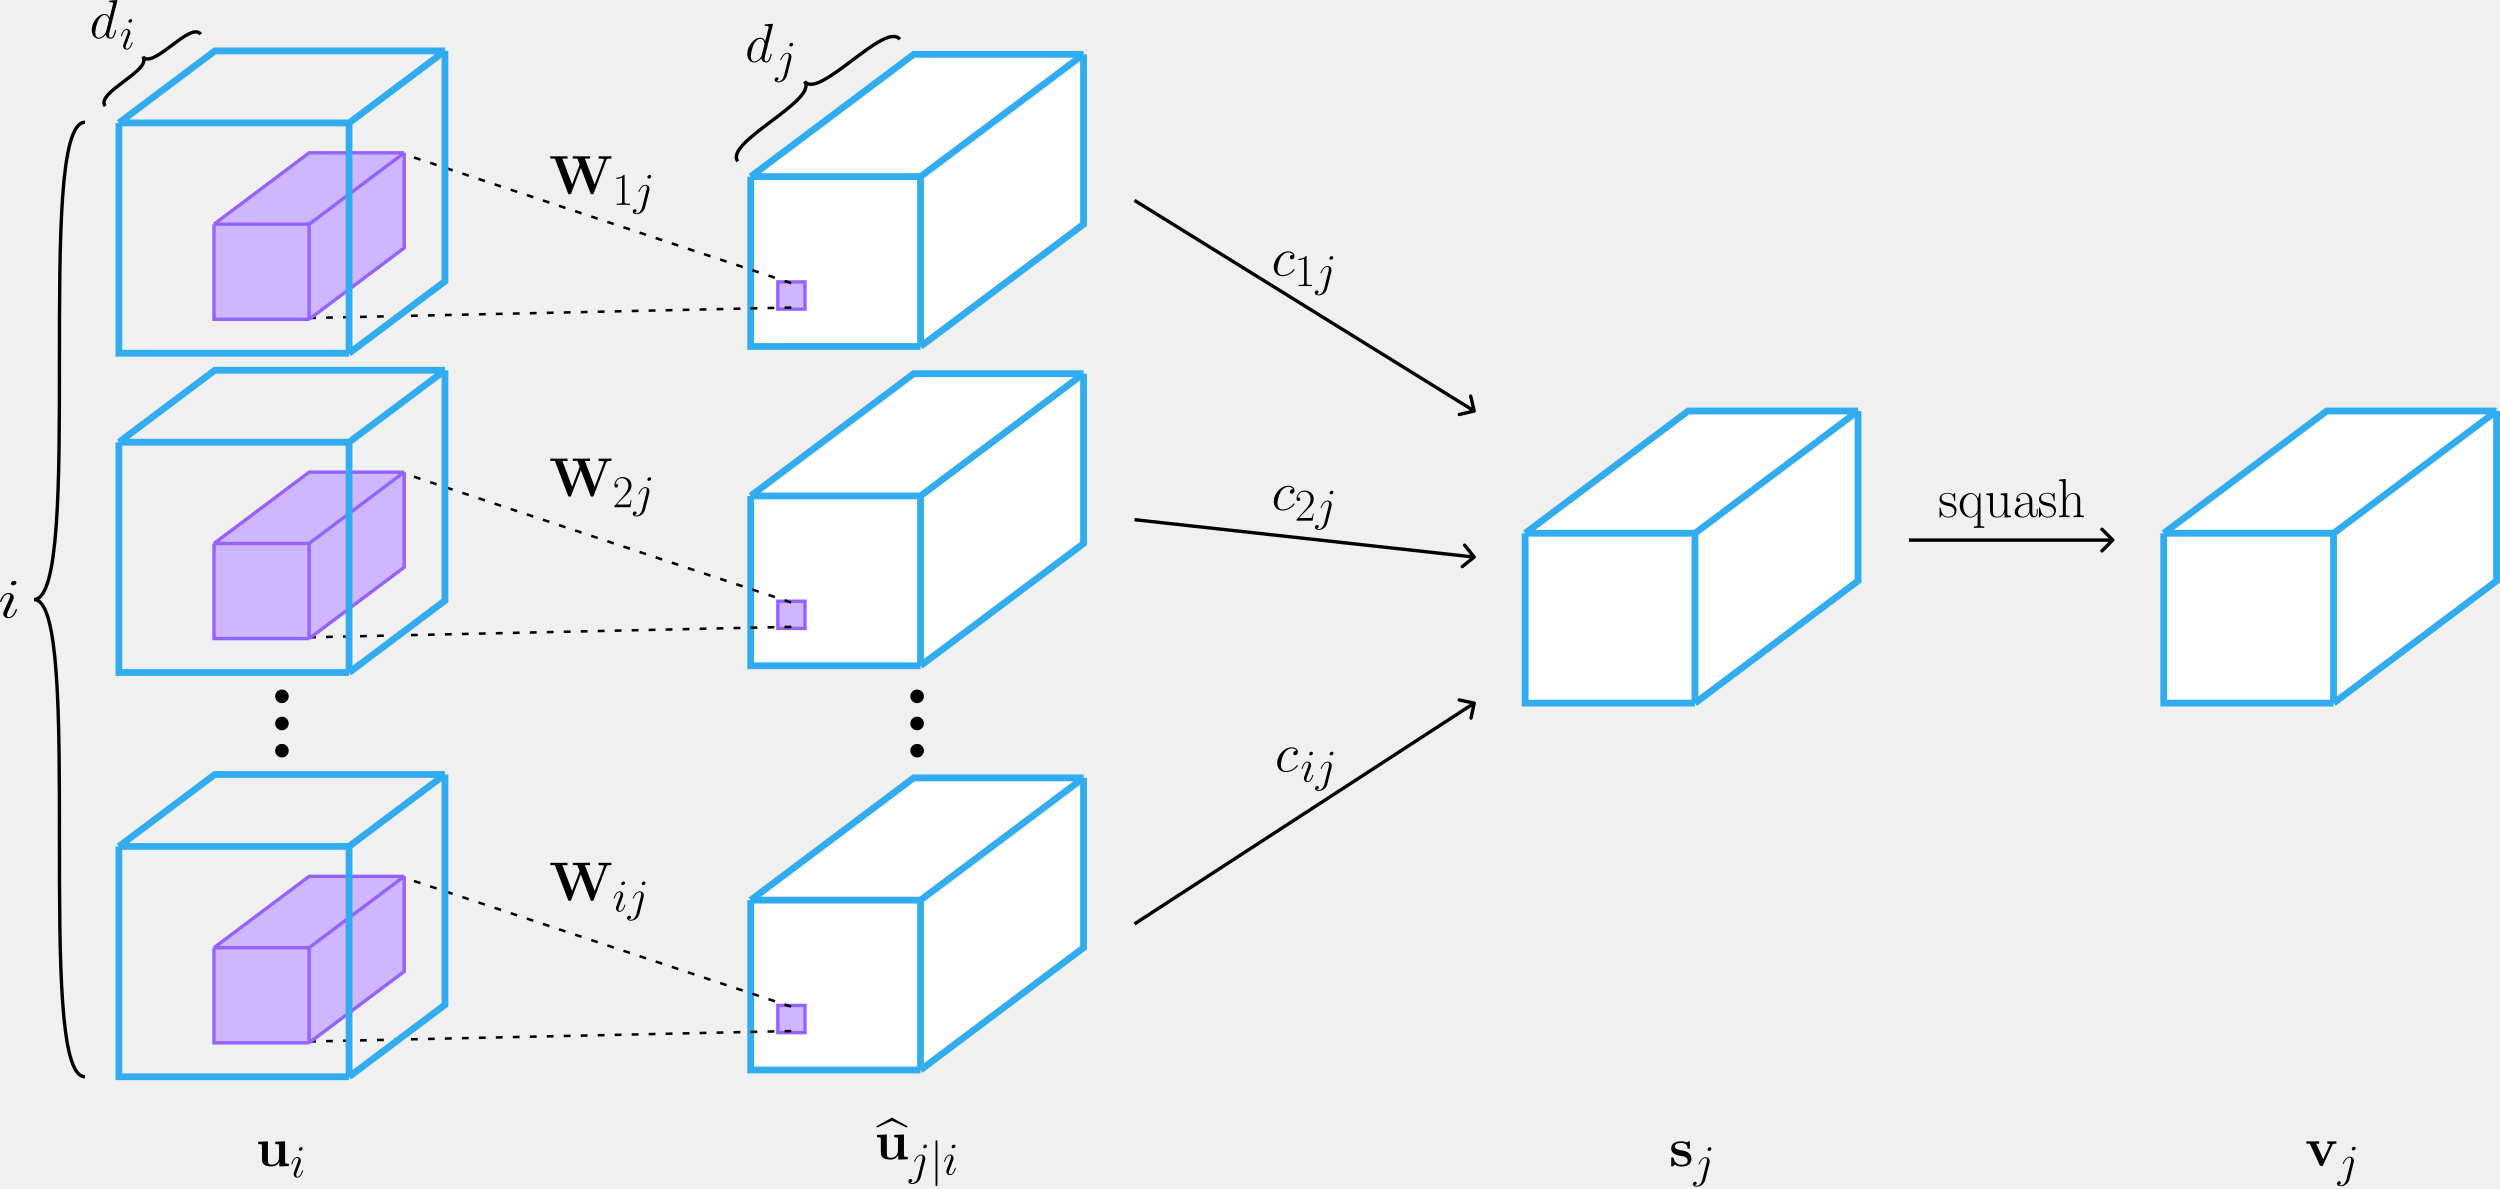
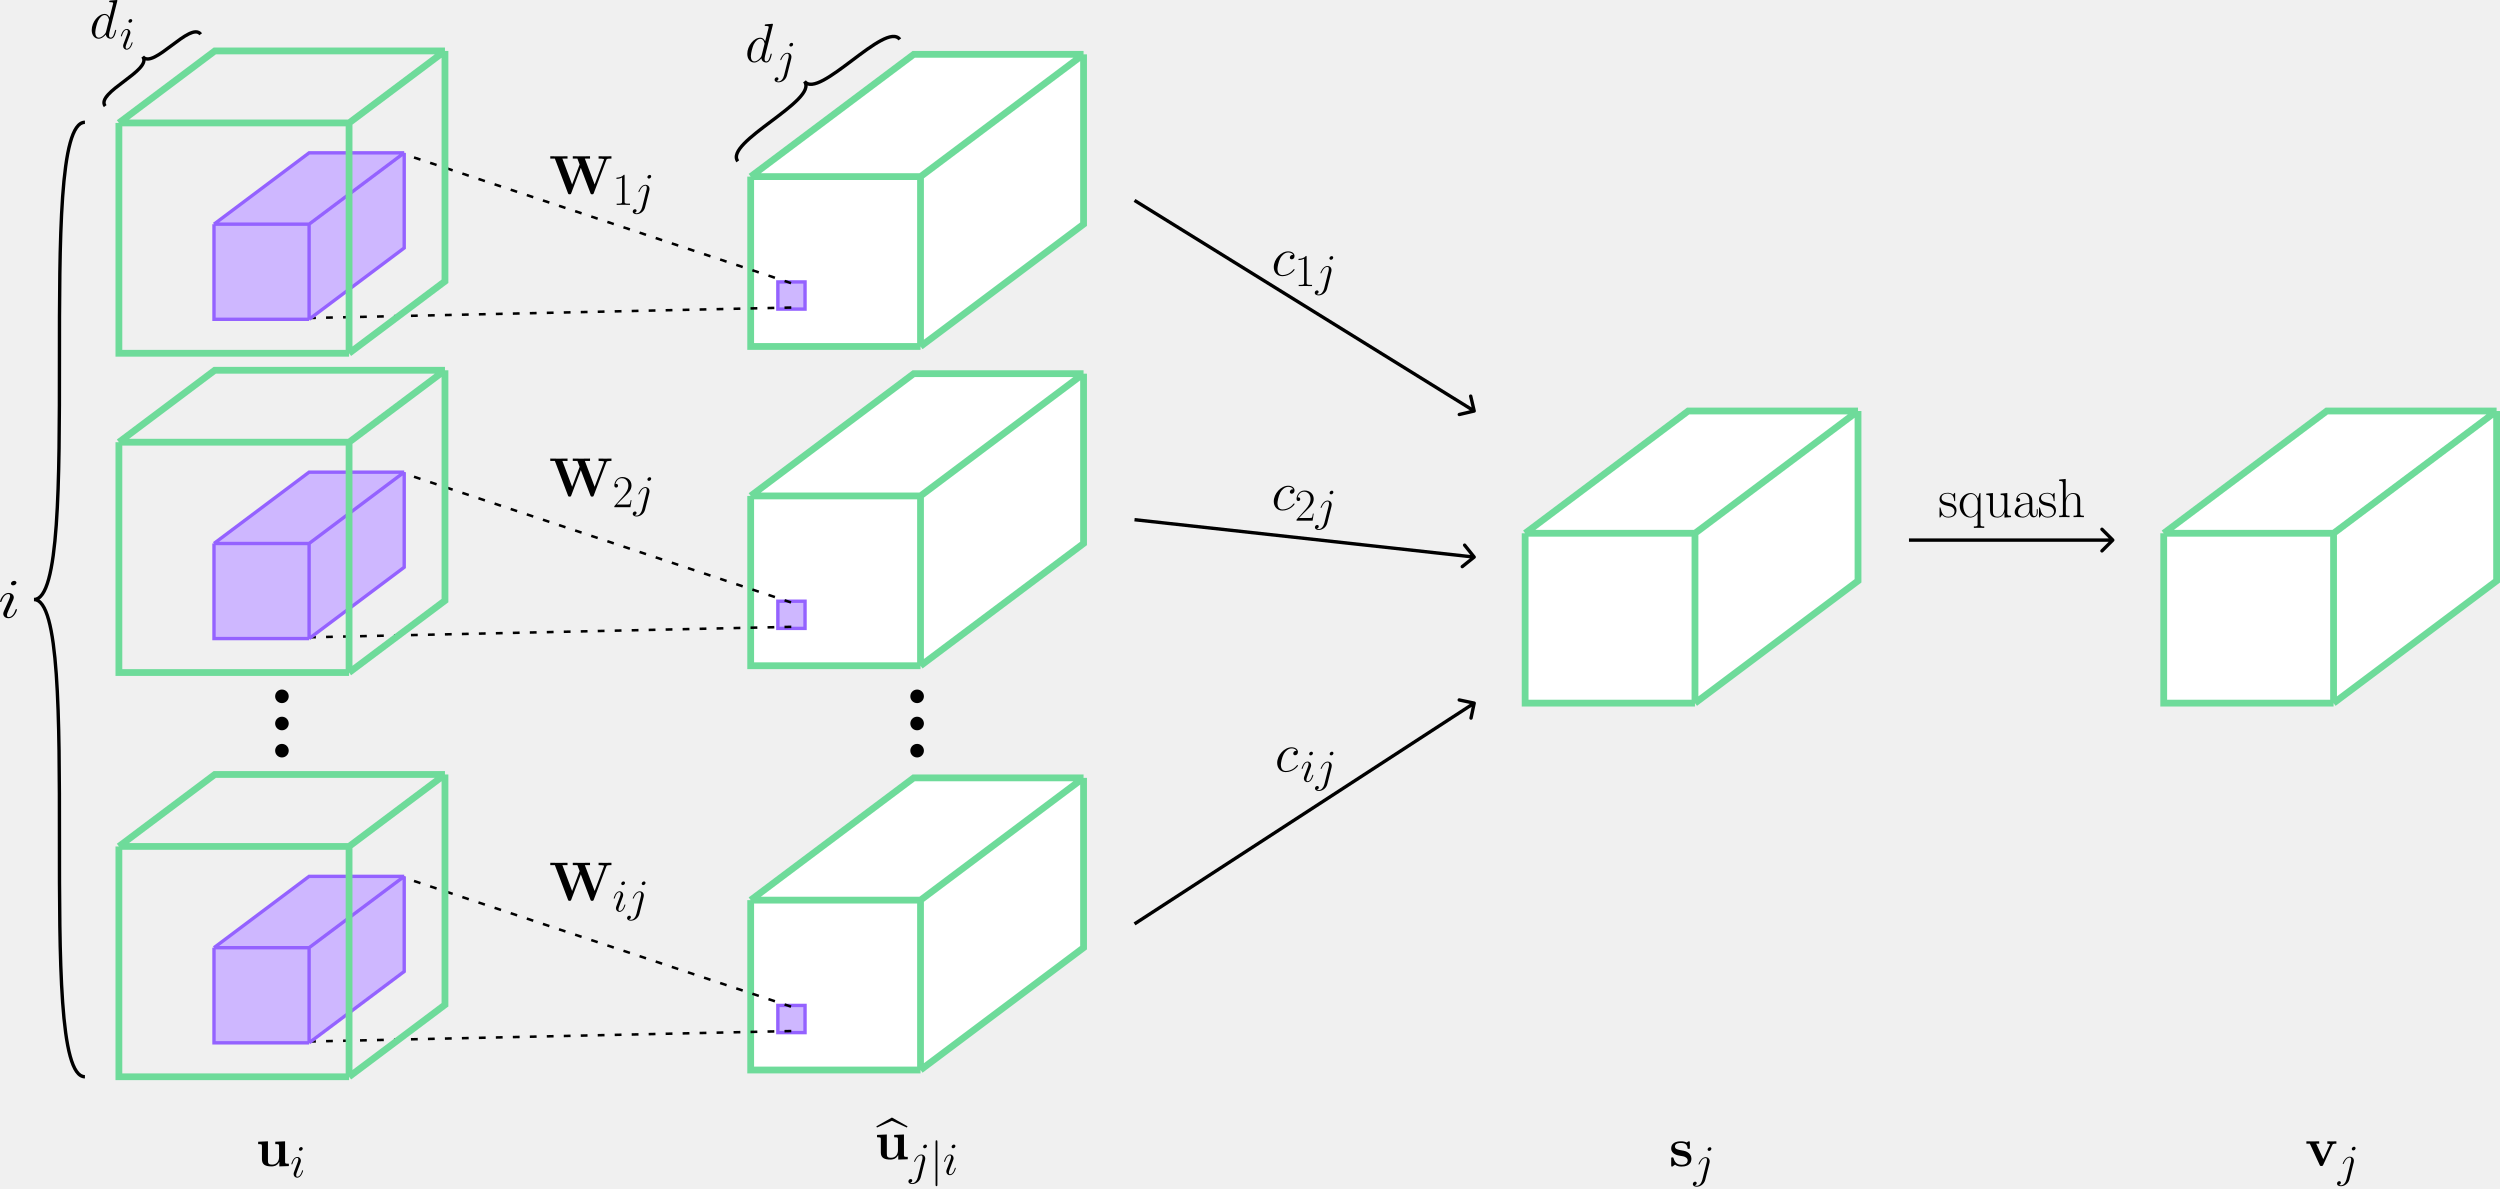
<svg xmlns="http://www.w3.org/2000/svg" width="736" height="350" viewBox="0 0 736 350" fill="none">
  <path d="M25 35.5C23.836 35.5 22.883 36.191 22.114 37.292C21.349 38.389 20.715 39.962 20.182 41.905C19.114 45.796 18.408 51.325 17.939 57.918C17 71.111 17 88.694 17 106.25C17 123.819 17 141.361 16.064 154.511C15.595 161.091 14.895 166.538 13.854 170.331C13.332 172.23 12.735 173.676 12.066 174.636C11.398 175.593 10.711 176 10 176L10 177C11.164 177 12.117 176.309 12.886 175.208C13.651 174.111 14.285 172.538 14.818 170.595C15.886 166.704 16.592 161.175 17.061 154.582C18 141.389 18 123.806 18 106.25C18 88.681 18 71.139 18.936 57.989C19.404 51.409 20.105 45.962 21.146 42.169C21.668 40.27 22.265 38.824 22.934 37.864C23.602 36.907 24.289 36.5 25 36.5V35.5ZM25 316.5C24.289 316.5 23.602 316.093 22.934 315.136C22.265 314.176 21.668 312.73 21.146 310.831C20.105 307.038 19.404 301.591 18.936 295.011C18 281.861 18 264.319 18 246.75C18 229.194 18 211.611 17.061 198.418C16.592 191.825 15.886 186.296 14.818 182.405C14.285 180.462 13.651 178.889 12.886 177.792C12.117 176.69 11.164 176 10 176L10 177C10.711 177 11.398 177.407 12.066 178.364C12.735 179.324 13.332 180.77 13.854 182.669C14.895 186.462 15.595 191.909 16.064 198.489C17 211.639 17 229.181 17 246.75C17 264.306 17 281.889 17.939 295.082C18.408 301.675 19.114 307.204 20.182 311.095C20.715 313.038 21.349 314.611 22.114 315.708C22.883 316.81 23.836 317.5 25 317.5V316.5Z" fill="black" />
  <path d="M5 179.477C5 179.394 4.922 179.328 4.805 179.328C4.629 179.328 4.609 179.378 4.512 179.658C4.004 181.159 3.203 181.67 2.559 181.67C2.324 181.67 2.051 181.621 2.051 181.126C2.051 180.681 2.285 180.186 2.5 179.691L3.867 176.624C3.926 176.492 4.062 176.195 4.062 175.882C4.062 175.189 3.477 174.562 2.52 174.562C0.723 174.562 0 176.954 0 177.085C0 177.151 0.078 177.234 0.215 177.234C0.391 177.234 0.41 177.168 0.488 176.937C0.957 175.552 1.699 174.892 2.461 174.892C2.637 174.892 2.969 174.909 2.969 175.436C2.969 175.865 2.715 176.409 2.559 176.772L1.191 179.84C1.074 180.103 0.957 180.367 0.957 180.664C0.957 181.406 1.562 182 2.5 182C4.297 182 5 179.592 5 179.477ZM4.844 171.544C4.844 171.297 4.609 171 4.18 171C3.73 171 3.223 171.363 3.223 171.792C3.223 172.204 3.633 172.336 3.867 172.336C4.395 172.336 4.844 171.907 4.844 171.544Z" fill="black" />
  <path d="M59.483 9.782C59 9.141 58.34 8.872 57.603 8.882C56.897 8.892 56.128 9.156 55.35 9.539C53.793 10.307 51.994 11.664 50.25 12.976C48.479 14.309 46.764 15.597 45.309 16.314C44.581 16.673 43.971 16.862 43.484 16.868C43.03 16.875 42.687 16.725 42.418 16.368L41.619 16.969C42.101 17.61 42.762 17.879 43.498 17.868C44.204 17.858 44.973 17.595 45.751 17.211C47.309 16.444 49.108 15.087 50.851 13.775C52.622 12.442 54.338 11.153 55.792 10.436C56.52 10.078 57.131 9.889 57.617 9.882C58.072 9.876 58.414 10.025 58.684 10.383L59.483 9.782ZM31.366 30.943C31.097 30.586 31.048 30.215 31.18 29.78C31.321 29.314 31.672 28.78 32.218 28.18C33.309 26.98 35.022 25.689 36.793 24.356C38.537 23.043 40.338 21.69 41.507 20.406C42.091 19.764 42.557 19.098 42.762 18.423C42.976 17.718 42.9 17.009 42.418 16.368L41.619 16.969C41.888 17.327 41.937 17.697 41.805 18.133C41.664 18.598 41.313 19.133 40.767 19.733C39.676 20.932 37.963 22.224 36.192 23.557C34.448 24.869 32.647 26.222 31.478 27.506C30.894 28.148 30.428 28.814 30.223 29.489C30.009 30.195 30.085 30.904 30.567 31.545L31.366 30.943Z" fill="black" />
  <path d="M39.039 12.556C39.039 12.489 38.985 12.435 38.904 12.435C38.782 12.435 38.769 12.475 38.701 12.705C38.35 13.934 37.796 14.353 37.35 14.353C37.188 14.353 36.999 14.313 36.999 13.907C36.999 13.543 37.161 13.137 37.31 12.732L38.255 10.219C38.296 10.111 38.391 9.868 38.391 9.611C38.391 9.043 37.985 8.53 37.323 8.53C36.08 8.53 35.58 10.489 35.58 10.597C35.58 10.651 35.634 10.719 35.729 10.719C35.851 10.719 35.864 10.665 35.918 10.476C36.242 9.341 36.756 8.8 37.283 8.8C37.404 8.8 37.634 8.814 37.634 9.246C37.634 9.597 37.458 10.043 37.35 10.34L36.404 12.853C36.324 13.07 36.242 13.286 36.242 13.529C36.242 14.137 36.661 14.623 37.31 14.623C38.553 14.623 39.039 12.651 39.039 12.556ZM38.931 6.058C38.931 5.855 38.769 5.612 38.472 5.612C38.161 5.612 37.81 5.909 37.81 6.26C37.81 6.598 38.093 6.706 38.255 6.706C38.62 6.706 38.931 6.355 38.931 6.058Z" fill="black" />
  <path d="M34.504 0.405C34.52 0.34 34.553 0.243 34.553 0.162C34.553 9.74355e-09 34.391 0 34.358 0C34.342 0 33.548 0.065 33.467 0.081C33.191 0.097 32.948 0.13 32.657 0.146C32.251 0.178 32.138 0.194 32.138 0.486C32.138 0.648 32.267 0.648 32.494 0.648C33.289 0.648 33.305 0.794 33.305 0.956C33.305 1.053 33.272 1.183 33.256 1.232L32.267 5.17C32.089 4.749 31.652 4.101 30.809 4.101C28.977 4.101 27 6.467 27 8.866C27 10.47 27.94 11.41 29.042 11.41C29.934 11.41 30.695 10.713 31.149 10.178C31.311 11.135 32.073 11.41 32.559 11.41C33.045 11.41 33.434 11.118 33.726 10.535C33.986 9.984 34.212 8.995 34.212 8.93C34.212 8.849 34.148 8.785 34.05 8.785C33.904 8.785 33.888 8.866 33.823 9.109C33.58 10.065 33.272 11.086 32.608 11.086C32.138 11.086 32.105 10.665 32.105 10.341C32.105 10.276 32.105 9.935 32.219 9.482L34.504 0.405ZM31.23 9.319C31.149 9.595 31.149 9.627 30.922 9.935C30.566 10.389 29.853 11.086 29.091 11.086C28.426 11.086 28.053 10.486 28.053 9.53C28.053 8.639 28.556 6.823 28.864 6.143C29.415 5.008 30.177 4.425 30.809 4.425C31.878 4.425 32.089 5.754 32.089 5.883C32.089 5.9 32.041 6.11 32.024 6.143L31.23 9.319Z" fill="black" />
  <path d="M81.041 336.13V336.827C82.046 336.827 82.159 336.827 82.159 337.459V340.635C82.159 341.867 81.43 342.856 80.165 342.856C78.95 342.856 78.885 342.451 78.885 341.559V336L76 336.13V336.827C77.005 336.827 77.118 336.827 77.118 337.459V341.3C77.118 342.921 78.204 343.391 79.939 343.391C80.328 343.391 81.527 343.391 82.224 342.078H82.24V343.391L85.044 343.293V342.597C84.039 342.597 83.926 342.597 83.926 341.964V336L81.041 336.13Z" fill="black" />
  <path d="M89.235 344.636C89.235 344.569 89.181 344.515 89.1 344.515C88.978 344.515 88.965 344.555 88.897 344.785C88.546 346.014 87.992 346.433 87.546 346.433C87.384 346.433 87.195 346.393 87.195 345.987C87.195 345.623 87.357 345.217 87.505 344.812L88.451 342.299C88.492 342.191 88.586 341.948 88.586 341.691C88.586 341.124 88.181 340.61 87.519 340.61C86.276 340.61 85.776 342.569 85.776 342.677C85.776 342.731 85.83 342.799 85.925 342.799C86.046 342.799 86.06 342.745 86.114 342.556C86.438 341.421 86.951 340.88 87.478 340.88C87.6 340.88 87.83 340.894 87.83 341.326C87.83 341.677 87.654 342.123 87.546 342.421L86.6 344.934C86.519 345.15 86.438 345.366 86.438 345.609C86.438 346.217 86.857 346.703 87.505 346.703C88.748 346.703 89.235 344.731 89.235 344.636ZM89.127 338.138C89.127 337.935 88.965 337.692 88.667 337.692C88.357 337.692 88.005 337.989 88.005 338.34C88.005 338.678 88.289 338.786 88.451 338.786C88.816 338.786 89.127 338.435 89.127 338.138Z" fill="black" />
  <circle cx="83" cy="205" r="2" fill="black" />
  <circle cx="83" cy="213" r="2" fill="black" />
  <circle cx="83" cy="221" r="2" fill="black" />
  <path d="M265.307 11.292C264.647 10.416 263.685 10.14 262.615 10.25C261.569 10.358 260.372 10.833 259.104 11.509C256.563 12.865 253.547 15.137 250.577 17.372C247.585 19.624 244.639 21.84 242.182 23.151C240.95 23.808 239.89 24.21 239.039 24.298C238.214 24.383 237.641 24.171 237.248 23.649L236.449 24.251C237.109 25.127 238.071 25.403 239.142 25.293C240.187 25.185 241.385 24.71 242.652 24.033C245.193 22.678 248.209 20.406 251.179 18.171C254.171 15.919 257.118 13.703 259.575 12.392C260.806 11.735 261.866 11.332 262.717 11.245C263.542 11.16 264.115 11.371 264.508 11.894L265.307 11.292ZM217.609 47.192C217.216 46.67 217.171 46.061 217.481 45.292C217.801 44.498 218.481 43.591 219.453 42.589C221.393 40.591 224.337 38.373 227.33 36.121C230.3 33.886 233.317 31.616 235.323 29.55C236.324 28.519 237.112 27.5 237.505 26.525C237.907 25.526 237.908 24.525 237.248 23.649L236.449 24.251C236.842 24.773 236.887 25.381 236.577 26.151C236.258 26.944 235.577 27.852 234.605 28.853C232.666 30.851 229.721 33.069 226.729 35.322C223.759 37.557 220.741 39.826 218.735 41.893C217.735 42.924 216.946 43.943 216.554 44.918C216.151 45.916 216.151 46.917 216.81 47.793L217.609 47.192Z" fill="black" />
  <path d="M232.944 17.205C232.998 16.989 232.998 16.8 232.998 16.746C232.998 15.962 232.417 15.53 231.809 15.53C230.445 15.53 229.715 17.503 229.715 17.597C229.715 17.665 229.769 17.719 229.85 17.719C229.958 17.719 229.972 17.665 230.04 17.53C230.58 16.219 231.256 15.8 231.769 15.8C232.053 15.8 232.201 15.949 232.201 16.422C232.201 16.746 232.161 16.881 232.107 17.124L230.823 22.218C230.566 23.218 229.931 23.974 229.188 23.974C229.134 23.974 228.851 23.974 228.594 23.839C228.918 23.772 229.175 23.515 229.175 23.191C229.175 22.974 229.013 22.758 228.715 22.758C228.364 22.758 228.04 23.055 228.04 23.461C228.04 24.015 228.634 24.244 229.188 24.244C230.121 24.244 231.35 23.555 231.688 22.204L232.944 17.205ZM233.498 13.057C233.498 12.72 233.215 12.612 233.052 12.612C232.688 12.612 232.377 12.963 232.377 13.26C232.377 13.463 232.539 13.706 232.836 13.706C233.147 13.706 233.498 13.409 233.498 13.057Z" fill="black" />
  <path d="M227.504 7.405C227.52 7.34 227.553 7.243 227.553 7.162C227.553 7 227.391 7 227.358 7C227.342 7 226.548 7.065 226.467 7.081C226.191 7.097 225.948 7.13 225.656 7.146C225.251 7.178 225.138 7.194 225.138 7.486C225.138 7.648 225.268 7.648 225.494 7.648C226.289 7.648 226.305 7.794 226.305 7.956C226.305 8.053 226.272 8.183 226.256 8.232L225.268 12.17C225.089 11.749 224.652 11.101 223.809 11.101C221.977 11.101 220 13.467 220 15.866C220 17.47 220.94 18.41 222.042 18.41C222.934 18.41 223.695 17.713 224.149 17.178C224.311 18.135 225.073 18.41 225.559 18.41C226.045 18.41 226.434 18.119 226.726 17.535C226.986 16.984 227.212 15.995 227.212 15.93C227.212 15.849 227.148 15.785 227.05 15.785C226.905 15.785 226.888 15.866 226.823 16.109C226.58 17.065 226.272 18.086 225.608 18.086C225.138 18.086 225.105 17.665 225.105 17.34C225.105 17.276 225.105 16.935 225.219 16.482L227.504 7.405ZM224.23 16.319C224.149 16.595 224.149 16.627 223.922 16.935C223.566 17.389 222.853 18.086 222.091 18.086C221.426 18.086 221.054 17.486 221.054 16.53C221.054 15.639 221.556 13.823 221.864 13.143C222.415 12.008 223.177 11.425 223.809 11.425C224.879 11.425 225.089 12.754 225.089 12.883C225.089 12.9 225.041 13.11 225.024 13.143L224.23 16.319Z" fill="black" />
  <path d="M178.51 255.08C178.623 254.79 178.655 254.693 180.01 254.693V254C179.203 254.032 179.171 254.032 178.252 254.032C177.784 254.032 176.608 254.032 176.221 254V254.693C176.414 254.693 177.833 254.693 177.833 254.919C177.833 254.935 177.833 254.967 177.768 255.112L175.06 262.303L172.174 254.693H173.705V254C173.189 254.032 171.69 254.032 171.077 254.032C170.577 254.032 169.014 254.032 168.627 254V254.693H169.981L170.642 256.435L168.433 262.303L165.563 254.693H167.079V254C166.611 254.032 165.031 254.032 164.451 254.032C163.935 254.032 162.403 254.032 162 254V254.693H163.354L167.192 264.819C167.288 265.093 167.337 265.206 167.691 265.206C168.046 265.206 168.095 265.093 168.191 264.835L170.997 257.402L173.818 264.835C173.915 265.093 173.963 265.206 174.318 265.206C174.624 265.206 174.705 265.141 174.818 264.835L178.51 255.08Z" fill="black" />
  <path d="M184.115 266.396C184.115 266.329 184.061 266.275 183.98 266.275C183.859 266.275 183.846 266.316 183.779 266.544C183.429 267.767 182.878 268.184 182.434 268.184C182.273 268.184 182.085 268.143 182.085 267.74C182.085 267.377 182.246 266.974 182.394 266.571L183.335 264.071C183.375 263.964 183.469 263.722 183.469 263.466C183.469 262.902 183.066 262.391 182.408 262.391C181.171 262.391 180.674 264.34 180.674 264.447C180.674 264.501 180.728 264.568 180.822 264.568C180.943 264.568 180.956 264.515 181.01 264.326C181.332 263.197 181.843 262.66 182.367 262.66C182.488 262.66 182.717 262.673 182.717 263.103C182.717 263.453 182.542 263.896 182.434 264.192L181.494 266.692C181.413 266.907 181.332 267.122 181.332 267.364C181.332 267.969 181.749 268.453 182.394 268.453C183.631 268.453 184.115 266.49 184.115 266.396ZM184.007 259.932C184.007 259.73 183.846 259.488 183.55 259.488C183.241 259.488 182.891 259.784 182.891 260.133C182.891 260.469 183.174 260.577 183.335 260.577C183.698 260.577 184.007 260.227 184.007 259.932Z" fill="black" />
  <path d="M189.488 264.058C189.541 263.843 189.541 263.654 189.541 263.601C189.541 262.821 188.963 262.391 188.359 262.391C187.001 262.391 186.275 264.353 186.275 264.447C186.275 264.515 186.329 264.568 186.41 264.568C186.517 264.568 186.531 264.515 186.598 264.38C187.136 263.077 187.808 262.66 188.318 262.66C188.601 262.66 188.748 262.808 188.748 263.278C188.748 263.601 188.708 263.735 188.654 263.977L187.378 269.044C187.122 270.039 186.49 270.791 185.751 270.791C185.698 270.791 185.415 270.791 185.16 270.657C185.482 270.59 185.738 270.334 185.738 270.012C185.738 269.797 185.577 269.582 185.281 269.582C184.931 269.582 184.609 269.877 184.609 270.28C184.609 270.832 185.2 271.06 185.751 271.06C186.679 271.06 187.902 270.375 188.238 269.031L189.488 264.058ZM190.039 259.932C190.039 259.595 189.756 259.488 189.595 259.488C189.232 259.488 188.923 259.837 188.923 260.133C188.923 260.335 189.084 260.577 189.38 260.577C189.689 260.577 190.039 260.281 190.039 259.932Z" fill="black" />
  <path d="M178.51 136.08C178.623 135.79 178.655 135.693 180.01 135.693V135C179.203 135.032 179.171 135.032 178.252 135.032C177.784 135.032 176.608 135.032 176.221 135V135.693C176.414 135.693 177.833 135.693 177.833 135.919C177.833 135.935 177.833 135.967 177.768 136.112L175.06 143.303L172.174 135.693H173.705V135C173.189 135.032 171.69 135.032 171.077 135.032C170.577 135.032 169.014 135.032 168.627 135V135.693H169.981L170.642 137.435L168.433 143.303L165.563 135.693H167.079V135C166.611 135.032 165.031 135.032 164.451 135.032C163.935 135.032 162.403 135.032 162 135V135.693H163.354L167.192 145.819C167.288 146.093 167.337 146.206 167.691 146.206C168.046 146.206 168.095 146.093 168.191 145.835L170.997 138.402L173.818 145.835C173.915 146.093 173.963 146.206 174.318 146.206C174.624 146.206 174.705 146.141 174.818 145.835L178.51 136.08Z" fill="black" />
  <path d="M185.915 147.235H185.674C185.539 148.189 185.432 148.351 185.378 148.431C185.311 148.539 184.343 148.539 184.155 148.539H181.574C182.058 148.015 182.999 147.06 184.141 145.958C184.961 145.179 185.915 144.265 185.915 142.934C185.915 141.348 184.652 140.434 183.241 140.434C181.762 140.434 180.862 141.738 180.862 142.948C180.862 143.472 181.252 143.539 181.413 143.539C181.547 143.539 181.951 143.458 181.951 142.988C181.951 142.571 181.601 142.45 181.413 142.45C181.332 142.45 181.252 142.464 181.198 142.491C181.453 141.348 182.233 140.784 183.053 140.784C184.222 140.784 184.988 141.711 184.988 142.934C184.988 144.103 184.303 145.111 183.537 145.985L180.862 149.009V149.318H185.593L185.915 147.235Z" fill="black" />
  <path d="M191.156 145.058C191.21 144.843 191.21 144.654 191.21 144.601C191.21 143.821 190.632 143.391 190.027 143.391C188.669 143.391 187.944 145.353 187.944 145.447C187.944 145.515 187.997 145.568 188.078 145.568C188.186 145.568 188.199 145.515 188.266 145.38C188.804 144.077 189.476 143.66 189.987 143.66C190.269 143.66 190.417 143.808 190.417 144.278C190.417 144.601 190.376 144.735 190.323 144.977L189.046 150.044C188.79 151.039 188.159 151.791 187.42 151.791C187.366 151.791 187.084 151.791 186.828 151.657C187.151 151.59 187.406 151.334 187.406 151.012C187.406 150.797 187.245 150.582 186.949 150.582C186.6 150.582 186.277 150.877 186.277 151.28C186.277 151.832 186.868 152.06 187.42 152.06C188.347 152.06 189.57 151.375 189.906 150.031L191.156 145.058ZM191.707 140.931C191.707 140.595 191.425 140.488 191.263 140.488C190.901 140.488 190.591 140.837 190.591 141.133C190.591 141.335 190.753 141.577 191.048 141.577C191.358 141.577 191.707 141.281 191.707 140.931Z" fill="black" />
  <path d="M178.51 47.08C178.623 46.79 178.655 46.693 180.01 46.693V46C179.203 46.032 179.171 46.032 178.252 46.032C177.784 46.032 176.608 46.032 176.221 46V46.693C176.414 46.693 177.833 46.693 177.833 46.919C177.833 46.935 177.833 46.967 177.768 47.112L175.06 54.303L172.174 46.693H173.705V46C173.189 46.032 171.69 46.032 171.077 46.032C170.577 46.032 169.014 46.032 168.627 46V46.693H169.981L170.642 48.435L168.433 54.303L165.563 46.693H167.079V46C166.611 46.032 165.031 46.032 164.451 46.032C163.935 46.032 162.403 46.032 162 46V46.693H163.354L167.192 56.819C167.288 57.093 167.337 57.206 167.691 57.206C168.046 57.206 168.095 57.093 168.191 56.835L170.997 49.402L173.818 56.835C173.915 57.093 173.963 57.206 174.318 57.206C174.624 57.206 174.705 57.141 174.818 56.835L178.51 47.08Z" fill="black" />
  <path d="M183.886 51.73C183.886 51.448 183.873 51.434 183.684 51.434C183.16 52.066 182.367 52.267 181.615 52.294C181.574 52.294 181.507 52.294 181.494 52.321C181.48 52.348 181.48 52.375 181.48 52.657C181.897 52.657 182.596 52.577 183.133 52.254V59.337C183.133 59.807 183.106 59.969 181.951 59.969H181.547V60.318C182.193 60.305 182.865 60.291 183.51 60.291C184.155 60.291 184.827 60.305 185.472 60.318V59.969H185.069C183.913 59.969 183.886 59.821 183.886 59.337V51.73Z" fill="black" />
  <path d="M191.156 56.058C191.21 55.843 191.21 55.654 191.21 55.601C191.21 54.821 190.632 54.391 190.027 54.391C188.669 54.391 187.944 56.353 187.944 56.447C187.944 56.515 187.997 56.568 188.078 56.568C188.186 56.568 188.199 56.515 188.266 56.38C188.804 55.077 189.476 54.66 189.987 54.66C190.269 54.66 190.417 54.808 190.417 55.278C190.417 55.601 190.376 55.735 190.323 55.977L189.046 61.044C188.79 62.038 188.159 62.791 187.42 62.791C187.366 62.791 187.084 62.791 186.828 62.657C187.151 62.59 187.406 62.334 187.406 62.012C187.406 61.797 187.245 61.582 186.949 61.582C186.6 61.582 186.277 61.877 186.277 62.281C186.277 62.831 186.868 63.06 187.42 63.06C188.347 63.06 189.57 62.374 189.906 61.031L191.156 56.058ZM191.707 51.931C191.707 51.596 191.425 51.488 191.263 51.488C190.901 51.488 190.591 51.837 190.591 52.133C190.591 52.335 190.753 52.577 191.048 52.577C191.358 52.577 191.707 52.281 191.707 51.931Z" fill="black" />
  <path d="M262.571 329.956L266.979 331.95L267.174 331.593L262.587 329L258 331.593L258.178 331.95L262.571 329.956Z" fill="black" />
  <path d="M263.24 334.12V334.817C264.244 334.817 264.358 334.817 264.358 335.449V338.626C264.358 339.857 263.629 340.846 262.364 340.846C261.149 340.846 261.084 340.441 261.084 339.549V333.99L258.199 334.12V334.817C259.204 334.817 259.317 334.817 259.317 335.449V339.29C259.317 340.911 260.403 341.381 262.138 341.381C262.526 341.381 263.726 341.381 264.423 340.068H264.439V341.381L267.243 341.284V340.587C266.238 340.587 266.125 340.587 266.125 339.955V333.99L263.24 334.12Z" fill="black" />
  <path d="M272.339 341.551C272.393 341.335 272.393 341.146 272.393 341.092C272.393 340.308 271.812 339.876 271.204 339.876C269.84 339.876 269.11 341.848 269.11 341.943C269.11 342.011 269.164 342.065 269.245 342.065C269.353 342.065 269.367 342.011 269.434 341.875C269.975 340.565 270.65 340.146 271.164 340.146C271.447 340.146 271.596 340.295 271.596 340.768C271.596 341.092 271.555 341.227 271.501 341.47L270.218 346.564C269.961 347.563 269.326 348.32 268.583 348.32C268.529 348.32 268.245 348.32 267.989 348.185C268.313 348.117 268.57 347.861 268.57 347.536C268.57 347.32 268.407 347.104 268.11 347.104C267.759 347.104 267.435 347.401 267.435 347.807C267.435 348.361 268.029 348.59 268.583 348.59C269.515 348.59 270.745 347.901 271.083 346.55L272.339 341.551ZM272.893 337.403C272.893 337.066 272.609 336.958 272.447 336.958C272.082 336.958 271.772 337.309 271.772 337.606C271.772 337.809 271.934 338.052 272.231 338.052C272.542 338.052 272.893 337.755 272.893 337.403Z" fill="black" />
  <path d="M275.971 336.187C275.971 335.944 275.971 335.701 275.701 335.701C275.431 335.701 275.431 335.944 275.431 336.187V348.725C275.431 348.969 275.431 349.212 275.701 349.212C275.971 349.212 275.971 348.969 275.971 348.725V336.187Z" fill="black" />
  <path d="M281.386 343.902C281.386 343.835 281.331 343.78 281.25 343.78C281.129 343.78 281.115 343.821 281.048 344.051C280.696 345.28 280.143 345.699 279.697 345.699C279.535 345.699 279.345 345.658 279.345 345.253C279.345 344.888 279.508 344.483 279.656 344.078L280.602 341.565C280.642 341.457 280.737 341.213 280.737 340.957C280.737 340.389 280.332 339.876 279.67 339.876C278.427 339.876 277.927 341.835 277.927 341.943C277.927 341.997 277.981 342.065 278.075 342.065C278.197 342.065 278.21 342.011 278.265 341.821C278.589 340.686 279.102 340.146 279.629 340.146C279.751 340.146 279.98 340.16 279.98 340.592C279.98 340.943 279.805 341.389 279.697 341.686L278.751 344.199C278.67 344.415 278.589 344.632 278.589 344.875C278.589 345.483 279.008 345.969 279.656 345.969C280.899 345.969 281.386 343.997 281.386 343.902ZM281.277 337.403C281.277 337.201 281.115 336.958 280.818 336.958C280.507 336.958 280.156 337.255 280.156 337.606C280.156 337.944 280.44 338.052 280.602 338.052C280.967 338.052 281.277 337.701 281.277 337.403Z" fill="black" />
  <circle cx="270" cy="205" r="2" fill="black" />
  <circle cx="270" cy="213" r="2" fill="black" />
  <circle cx="270" cy="221" r="2" fill="black" />
  <path d="M271 102H221V52L269 16H319V66L271 102Z" fill="white" />
-   <path d="M221 52H271M221 52V102H271M221 52L269 16H319M271 52V102M271 52L319 16M271 102L319 66V16" stroke="#32ACF1" stroke-width="2" />
+   <path d="M221 52H271M221 52V102H271M221 52L269 16H319M271 52V102M271 52L319 16M271 102L319 66V16" stroke="#6EDB9A" stroke-width="2" />
  <path d="M271 196H221V146L269 110H319V160L271 196Z" fill="white" />
-   <path d="M221 146H271M221 146V196H271M221 146L269 110H319M271 146V196M271 146L319 110M271 196L319 160V110" stroke="#32ACF1" stroke-width="2" />
+   <path d="M221 146H271M221 146V196H271M221 146L269 110H319M271 146V196M271 146L319 110M271 196L319 160V110" stroke="#6EDB9A" stroke-width="2" />
  <path d="M271 315H221V265L269 229H319V279L271 315Z" fill="white" />
-   <path d="M221 265H271M221 265V315H271M221 265L269 229H319M271 265V315M271 265L319 229M271 315L319 279V229" stroke="#32ACF1" stroke-width="2" />
+   <path d="M221 265H271M221 265V315H271M221 265L269 229H319M271 265V315M271 265L319 229M271 315L319 279V229" stroke="#6EDB9A" stroke-width="2" />
  <path d="M434.114 121.487C434.383 121.424 434.55 121.155 434.487 120.886L433.459 116.505C433.396 116.236 433.127 116.069 432.858 116.132C432.589 116.195 432.422 116.464 432.486 116.733L433.399 120.627L429.505 121.541C429.236 121.604 429.069 121.873 429.132 122.142C429.195 122.411 429.464 122.578 429.733 122.514L434.114 121.487ZM333.737 59.425L433.737 121.425L434.263 120.575L334.263 58.575L333.737 59.425Z" fill="black" />
  <path d="M434.313 164.39C434.528 164.217 434.563 163.903 434.39 163.687L431.575 160.176C431.402 159.961 431.088 159.926 430.872 160.099C430.657 160.272 430.622 160.587 430.795 160.802L433.297 163.923L430.176 166.425C429.961 166.598 429.926 166.912 430.099 167.128C430.272 167.343 430.587 167.378 430.802 167.205L434.313 164.39ZM333.945 153.497L433.945 164.497L434.055 163.503L334.055 152.503L333.945 153.497Z" fill="black" />
  <path d="M434.489 207.104C434.546 206.834 434.374 206.568 434.104 206.511L429.702 205.577C429.432 205.52 429.166 205.692 429.109 205.962C429.052 206.233 429.224 206.498 429.494 206.555L433.407 207.385L432.577 211.298C432.52 211.568 432.692 211.834 432.962 211.891C433.233 211.948 433.498 211.776 433.555 211.506L434.489 207.104ZM334.272 272.419L434.272 207.419L433.727 206.581L333.728 271.581L334.272 272.419Z" fill="black" />
  <path d="M497.494 336.421C497.494 336.113 497.494 336 497.251 336C497.154 336 497.122 336 496.879 336.146C496.814 336.194 496.635 336.308 496.554 336.357C496.101 336.097 495.501 336 494.917 336C494.431 336 492 336 492 338.107C492 339.809 494.01 340.165 494.512 340.246C494.95 340.327 495.485 340.425 495.549 340.425C496.198 340.571 496.846 340.976 496.846 341.656C496.846 342.904 495.371 342.904 495.031 342.904C494.204 342.904 493.183 342.645 492.729 341.073C492.632 340.749 492.616 340.733 492.34 340.733C492 340.733 492 340.781 492 341.154V343.018C492 343.326 492 343.439 492.243 343.439C492.357 343.439 492.389 343.439 492.713 343.18L493.135 342.872C493.864 343.439 494.739 343.439 495.031 343.439C495.922 343.439 497.948 343.245 497.948 341.089C497.948 340.311 497.527 339.776 497.203 339.485C496.538 338.934 495.987 338.836 495.112 338.674C494.075 338.496 493.102 338.318 493.102 337.54C493.102 336.486 494.545 336.486 494.885 336.486C496.684 336.486 496.781 337.621 496.814 338.026C496.83 338.237 496.96 338.237 497.154 338.237C497.494 338.237 497.494 338.188 497.494 337.815V336.421Z" fill="black" />
  <path d="M503.278 342.334C503.332 342.118 503.332 341.929 503.332 341.875C503.332 341.091 502.751 340.659 502.143 340.659C500.779 340.659 500.049 342.631 500.049 342.726C500.049 342.793 500.103 342.847 500.184 342.847C500.292 342.847 500.306 342.793 500.373 342.658C500.914 341.348 501.589 340.929 502.103 340.929C502.386 340.929 502.535 341.078 502.535 341.55C502.535 341.875 502.495 342.01 502.441 342.253L501.157 347.347C500.9 348.346 500.265 349.103 499.522 349.103C499.468 349.103 499.184 349.103 498.928 348.968C499.252 348.9 499.509 348.644 499.509 348.319C499.509 348.103 499.347 347.887 499.049 347.887C498.698 347.887 498.374 348.184 498.374 348.59C498.374 349.143 498.968 349.373 499.522 349.373C500.454 349.373 501.684 348.684 502.022 347.333L503.278 342.334ZM503.832 338.186C503.832 337.848 503.548 337.74 503.386 337.74C503.021 337.74 502.711 338.092 502.711 338.389C502.711 338.592 502.873 338.835 503.17 338.835C503.481 338.835 503.832 338.538 503.832 338.186Z" fill="black" />
  <path d="M499 207H449V157L497 121H547V171L499 207Z" fill="white" />
-   <path d="M449 157H499M449 157V207H499M449 157L497 121H547M499 157V207M499 157L547 121M499 207L547 171V121" stroke="#32ACF1" stroke-width="2" />
+   <path d="M449 157H499M449 157V207H499M449 157L497 121H547M499 157V207M499 157L547 121M499 207L547 171V121" stroke="#6EDB9A" stroke-width="2" />
  <path d="M622.354 159.354C622.549 159.158 622.549 158.842 622.354 158.646L619.172 155.464C618.976 155.269 618.66 155.269 618.464 155.464C618.269 155.66 618.269 155.976 618.464 156.172L621.293 159L618.464 161.828C618.269 162.024 618.269 162.34 618.464 162.536C618.66 162.731 618.976 162.731 619.172 162.536L622.354 159.354ZM562 159.5H622V158.5H562V159.5Z" fill="black" />
  <path d="M575.603 145.409C575.603 145.117 575.587 145.101 575.49 145.101C575.425 145.101 575.409 145.117 575.214 145.36C575.165 145.425 575.02 145.587 574.971 145.652C574.452 145.101 573.723 145.084 573.447 145.084C571.648 145.084 571 146.024 571 146.964C571 148.423 572.653 148.763 573.123 148.861C574.144 149.071 574.501 149.136 574.841 149.428C575.052 149.623 575.409 149.979 575.409 150.563C575.409 151.243 575.02 152.118 573.528 152.118C572.118 152.118 571.616 151.049 571.324 149.623C571.276 149.396 571.276 149.379 571.146 149.379C571.016 149.379 571 149.396 571 149.72V152.054C571 152.345 571.016 152.362 571.113 152.362C571.194 152.362 571.211 152.345 571.292 152.216C571.389 152.07 571.632 151.681 571.729 151.519C572.053 151.956 572.621 152.378 573.528 152.378C575.133 152.378 575.992 151.503 575.992 150.238C575.992 149.412 575.554 148.974 575.344 148.78C574.857 148.277 574.29 148.164 573.609 148.034C572.718 147.84 571.583 147.613 571.583 146.624C571.583 146.203 571.81 145.311 573.447 145.311C575.182 145.311 575.279 146.932 575.311 147.451C575.327 147.532 575.409 147.548 575.457 147.548C575.603 147.548 575.603 147.499 575.603 147.224V145.409Z" fill="black" />
  <path d="M583.059 145.149H582.799L582.313 146.754C581.94 145.895 581.26 145.149 580.174 145.149C578.521 145.149 576.932 146.624 576.932 148.764C576.932 150.887 578.423 152.378 580.044 152.378C581.292 152.378 581.989 151.422 582.2 151.065V154.29C582.2 154.906 582.135 154.987 581.098 154.987V155.409C581.487 155.376 582.2 155.376 582.621 155.376C583.043 155.376 583.772 155.376 584.161 155.409V154.987C583.124 154.987 583.059 154.922 583.059 154.29V145.149ZM582.232 150.028C582.232 150.725 581.649 151.373 581.6 151.422C581.098 151.989 580.514 152.119 580.125 152.119C578.91 152.119 577.97 150.579 577.97 148.78C577.97 146.883 579.039 145.441 580.287 145.441C581.584 145.441 582.232 146.916 582.232 147.759V150.028Z" fill="black" />
  <path d="M588.99 145.327V145.749C589.946 145.749 590.092 145.846 590.092 146.624V149.574C590.092 150.935 589.362 152.119 588.163 152.119C586.834 152.119 586.721 151.324 586.721 150.482V145.149L584.759 145.327V145.749C585.408 145.749 585.845 145.749 585.862 146.397V149.509C585.862 150.595 585.862 151.292 586.283 151.746C586.494 151.956 586.899 152.378 588.066 152.378C589.443 152.378 589.978 151.211 590.108 150.871H590.124V152.378L592.053 152.248V151.827C591.097 151.827 590.951 151.73 590.951 150.952V145.149L588.99 145.327Z" fill="black" />
  <path d="M598.308 148.05C598.308 146.981 598.308 146.413 597.628 145.781C597.028 145.246 596.331 145.084 595.78 145.084C594.499 145.084 593.576 146.089 593.576 147.159C593.576 147.759 594.062 147.791 594.159 147.791C594.37 147.791 594.743 147.661 594.743 147.208C594.743 146.802 594.435 146.624 594.159 146.624C594.094 146.624 594.013 146.64 593.965 146.656C594.305 145.635 595.18 145.344 595.747 145.344C596.558 145.344 597.449 146.057 597.449 147.418V148.131C596.493 148.164 595.342 148.293 594.435 148.78C593.414 149.347 593.122 150.157 593.122 150.773C593.122 152.021 594.581 152.378 595.44 152.378C596.331 152.378 597.158 151.875 597.514 150.952C597.547 151.665 598 152.313 598.713 152.313C599.054 152.313 599.913 152.086 599.913 150.806V149.898H599.621V150.822C599.621 151.811 599.183 151.94 598.973 151.94C598.308 151.94 598.308 151.097 598.308 150.384V148.05ZM597.449 149.995C597.449 151.405 596.444 152.118 595.553 152.118C594.743 152.118 594.11 151.519 594.11 150.773C594.11 150.287 594.321 149.428 595.261 148.909C596.039 148.472 596.931 148.407 597.449 148.375V149.995Z" fill="black" />
  <path d="M604.887 145.409C604.887 145.117 604.871 145.101 604.774 145.101C604.709 145.101 604.693 145.117 604.498 145.36C604.45 145.425 604.304 145.587 604.255 145.652C603.737 145.101 603.007 145.084 602.732 145.084C600.933 145.084 600.284 146.024 600.284 146.964C600.284 148.423 601.938 148.763 602.408 148.861C603.429 149.071 603.785 149.136 604.126 149.428C604.336 149.623 604.693 149.979 604.693 150.563C604.693 151.243 604.304 152.118 602.813 152.118C601.403 152.118 600.9 151.049 600.609 149.623C600.56 149.396 600.56 149.379 600.43 149.379C600.301 149.379 600.284 149.396 600.284 149.72V152.054C600.284 152.345 600.301 152.362 600.398 152.362C600.479 152.362 600.495 152.345 600.576 152.216C600.673 152.07 600.917 151.681 601.014 151.519C601.338 151.956 601.905 152.378 602.813 152.378C604.417 152.378 605.276 151.503 605.276 150.238C605.276 149.412 604.839 148.974 604.628 148.78C604.142 148.277 603.575 148.164 602.894 148.034C602.002 147.84 600.868 147.613 600.868 146.624C600.868 146.203 601.095 145.311 602.732 145.311C604.466 145.311 604.563 146.932 604.596 147.451C604.612 147.532 604.693 147.548 604.742 147.548C604.887 147.548 604.887 147.499 604.887 147.224V145.409Z" fill="black" />
  <path d="M612.408 147.321C612.408 146.494 612.246 145.149 610.333 145.149C609.004 145.149 608.356 146.219 608.162 146.754H608.145V141L606.217 141.178V141.6C607.173 141.6 607.319 141.697 607.319 142.475V151.13C607.319 151.746 607.254 151.827 606.217 151.827V152.248C606.606 152.216 607.319 152.216 607.74 152.216C608.162 152.216 608.891 152.216 609.28 152.248V151.827C608.243 151.827 608.178 151.762 608.178 151.13V148.018C608.178 146.527 609.085 145.409 610.22 145.409C611.419 145.409 611.549 146.478 611.549 147.256V151.13C611.549 151.746 611.484 151.827 610.447 151.827V152.248C610.836 152.216 611.549 152.216 611.97 152.216C612.392 152.216 613.121 152.216 613.51 152.248V151.827C612.473 151.827 612.408 151.762 612.408 151.13V147.321Z" fill="black" />
  <path d="M686.634 337.07C686.747 336.827 686.812 336.697 687.833 336.697V336C687.25 336.032 687.217 336.032 686.553 336.032C686.115 336.032 686.083 336.032 685.159 336V336.697C685.597 336.697 685.953 336.778 685.953 336.891C685.953 336.908 685.953 336.924 685.872 337.086L683.976 341.251L681.885 336.697H682.776V336C682.404 336.032 681.269 336.032 680.831 336.032C680.361 336.032 679.421 336.032 679 336V336.697H680.021L682.874 342.888C683.02 343.196 683.052 343.277 683.425 343.277C683.684 343.277 683.814 343.245 683.96 342.921L686.634 337.07Z" fill="black" />
  <path d="M692.927 342.188C692.981 341.972 692.981 341.783 692.981 341.729C692.981 340.945 692.4 340.513 691.792 340.513C690.428 340.513 689.698 342.485 689.698 342.58C689.698 342.648 689.752 342.702 689.833 342.702C689.941 342.702 689.955 342.648 690.022 342.512C690.563 341.202 691.238 340.783 691.752 340.783C692.035 340.783 692.184 340.932 692.184 341.405C692.184 341.729 692.144 341.864 692.09 342.107L690.806 347.201C690.549 348.201 689.914 348.957 689.171 348.957C689.117 348.957 688.833 348.957 688.577 348.822C688.901 348.754 689.158 348.498 689.158 348.174C689.158 347.957 688.996 347.741 688.698 347.741C688.347 347.741 688.023 348.038 688.023 348.444C688.023 348.998 688.617 349.227 689.171 349.227C690.103 349.227 691.333 348.538 691.671 347.187L692.927 342.188ZM693.481 338.04C693.481 337.703 693.197 337.595 693.035 337.595C692.67 337.595 692.36 337.946 692.36 338.243C692.36 338.446 692.522 338.689 692.819 338.689C693.13 338.689 693.481 338.392 693.481 338.04Z" fill="black" />
  <path d="M687 207H637V157L685 121H735V171L687 207Z" fill="white" />
-   <path d="M637 157H687M637 157V207H687M637 157L685 121H735M687 157V207M687 157L735 121M687 207L735 171V121" stroke="#32ACF1" stroke-width="2" />
+   <path d="M637 157H687M637 157V207H687M637 157L685 121H735M687 157V207M687 157L735 121M687 207L735 171V121" stroke="#6EDB9A" stroke-width="2" />
  <path d="M381.689 221.054C381.381 221.054 381.235 221.054 381.008 221.248C380.911 221.329 380.733 221.572 380.733 221.831C380.733 222.156 380.976 222.35 381.284 222.35C381.673 222.35 382.11 222.026 382.11 221.378C382.11 220.6 381.365 220 380.246 220C378.123 220 376 222.318 376 224.619C376 226.029 376.875 227.31 378.528 227.31C380.733 227.31 382.127 225.592 382.127 225.381C382.127 225.284 382.029 225.203 381.964 225.203C381.916 225.203 381.9 225.219 381.754 225.365C380.716 226.742 379.177 226.986 378.561 226.986C377.442 226.986 377.086 226.013 377.086 225.203C377.086 224.635 377.361 223.063 377.945 221.961C378.366 221.199 379.242 220.324 380.263 220.324C380.473 220.324 381.365 220.357 381.689 221.054Z" fill="black" />
  <path d="M386.641 228.208C386.641 228.141 386.587 228.087 386.506 228.087C386.385 228.087 386.372 228.128 386.305 228.356C385.955 229.579 385.404 229.996 384.961 229.996C384.799 229.996 384.611 229.956 384.611 229.552C384.611 229.189 384.773 228.786 384.92 228.383L385.861 225.883C385.901 225.776 385.996 225.534 385.996 225.278C385.996 224.714 385.592 224.203 384.934 224.203C383.697 224.203 383.2 226.152 383.2 226.259C383.2 226.313 383.254 226.38 383.348 226.38C383.469 226.38 383.482 226.327 383.536 226.138C383.859 225.01 384.369 224.472 384.893 224.472C385.014 224.472 385.243 224.485 385.243 224.915C385.243 225.265 385.068 225.708 384.961 226.004L384.02 228.504C383.939 228.719 383.859 228.934 383.859 229.176C383.859 229.781 384.275 230.265 384.92 230.265C386.157 230.265 386.641 228.302 386.641 228.208ZM386.533 221.744C386.533 221.542 386.372 221.3 386.076 221.3C385.767 221.3 385.418 221.596 385.418 221.945C385.418 222.281 385.7 222.389 385.861 222.389C386.224 222.389 386.533 222.039 386.533 221.744Z" fill="black" />
  <path d="M392.014 225.87C392.068 225.655 392.068 225.466 392.068 225.413C392.068 224.633 391.49 224.203 390.885 224.203C389.527 224.203 388.802 226.165 388.802 226.259C388.802 226.327 388.855 226.38 388.936 226.38C389.044 226.38 389.057 226.327 389.124 226.192C389.662 224.889 390.334 224.472 390.845 224.472C391.127 224.472 391.275 224.62 391.275 225.09C391.275 225.413 391.234 225.547 391.181 225.789L389.904 230.856C389.648 231.851 389.017 232.603 388.277 232.603C388.224 232.603 387.941 232.603 387.686 232.469C388.009 232.402 388.264 232.146 388.264 231.824C388.264 231.609 388.103 231.394 387.807 231.394C387.458 231.394 387.135 231.689 387.135 232.092C387.135 232.644 387.726 232.872 388.277 232.872C389.205 232.872 390.428 232.187 390.764 230.843L392.014 225.87ZM392.565 221.744C392.565 221.408 392.283 221.3 392.121 221.3C391.759 221.3 391.449 221.649 391.449 221.945C391.449 222.147 391.611 222.389 391.906 222.389C392.215 222.389 392.565 222.093 392.565 221.744Z" fill="black" />
  <path d="M380.689 144.054C380.381 144.054 380.235 144.054 380.008 144.248C379.911 144.329 379.733 144.572 379.733 144.831C379.733 145.156 379.976 145.35 380.284 145.35C380.673 145.35 381.11 145.026 381.11 144.378C381.11 143.6 380.365 143 379.246 143C377.123 143 375 145.318 375 147.619C375 149.029 375.875 150.31 377.528 150.31C379.733 150.31 381.127 148.592 381.127 148.381C381.127 148.284 381.029 148.203 380.964 148.203C380.916 148.203 380.9 148.219 380.754 148.365C379.716 149.742 378.177 149.986 377.561 149.986C376.442 149.986 376.086 149.013 376.086 148.203C376.086 147.635 376.361 146.063 376.945 144.961C377.366 144.199 378.242 143.324 379.263 143.324C379.473 143.324 380.365 143.357 380.689 144.054Z" fill="black" />
  <path d="M386.754 151.201H386.512C386.377 152.155 386.27 152.316 386.216 152.397C386.149 152.504 385.181 152.504 384.993 152.504H382.412C382.896 151.98 383.837 151.026 384.979 149.924C385.799 149.144 386.754 148.23 386.754 146.9C386.754 145.314 385.49 144.4 384.079 144.4C382.601 144.4 381.7 145.704 381.7 146.913C381.7 147.437 382.09 147.505 382.251 147.505C382.385 147.505 382.789 147.424 382.789 146.954C382.789 146.537 382.439 146.416 382.251 146.416C382.17 146.416 382.09 146.429 382.036 146.456C382.291 145.314 383.071 144.749 383.891 144.749C385.06 144.749 385.826 145.677 385.826 146.9C385.826 148.069 385.141 149.077 384.375 149.951L381.7 152.975V153.284H386.431L386.754 151.201Z" fill="black" />
  <path d="M391.994 149.023C392.048 148.808 392.048 148.62 392.048 148.566C392.048 147.787 391.47 147.357 390.865 147.357C389.507 147.357 388.782 149.319 388.782 149.413C388.782 149.48 388.835 149.534 388.916 149.534C389.024 149.534 389.037 149.48 389.104 149.346C389.642 148.042 390.314 147.626 390.825 147.626C391.107 147.626 391.255 147.773 391.255 148.244C391.255 148.566 391.214 148.701 391.161 148.943L389.884 154.01C389.628 155.004 388.997 155.757 388.258 155.757C388.204 155.757 387.922 155.757 387.666 155.623C387.989 155.555 388.244 155.3 388.244 154.977C388.244 154.762 388.083 154.547 387.787 154.547C387.438 154.547 387.115 154.843 387.115 155.246C387.115 155.797 387.706 156.026 388.258 156.026C389.185 156.026 390.408 155.34 390.744 153.996L391.994 149.023ZM392.545 144.897C392.545 144.561 392.263 144.454 392.101 144.454C391.739 144.454 391.429 144.803 391.429 145.099C391.429 145.301 391.591 145.542 391.886 145.542C392.196 145.542 392.545 145.247 392.545 144.897Z" fill="black" />
  <path d="M380.689 75.053C380.381 75.053 380.235 75.053 380.008 75.248C379.911 75.329 379.733 75.572 379.733 75.832C379.733 76.156 379.976 76.35 380.284 76.35C380.673 76.35 381.11 76.026 381.11 75.378C381.11 74.6 380.365 74 379.246 74C377.123 74 375 76.318 375 78.619C375 80.029 375.875 81.31 377.528 81.31C379.733 81.31 381.127 79.592 381.127 79.381C381.127 79.284 381.029 79.203 380.964 79.203C380.916 79.203 380.9 79.219 380.754 79.365C379.716 80.742 378.177 80.986 377.561 80.986C376.442 80.986 376.086 80.013 376.086 79.203C376.086 78.635 376.361 77.063 376.945 75.961C377.366 75.199 378.242 74.324 379.263 74.324C379.473 74.324 380.365 74.357 380.689 75.053Z" fill="black" />
  <path d="M384.676 75.636C384.676 75.353 384.662 75.34 384.474 75.34C383.95 75.972 383.157 76.173 382.404 76.2C382.364 76.2 382.297 76.2 382.283 76.227C382.27 76.254 382.27 76.281 382.27 76.563C382.687 76.563 383.386 76.482 383.923 76.16V83.243C383.923 83.713 383.896 83.874 382.74 83.874H382.337V84.224C382.982 84.21 383.654 84.197 384.299 84.197C384.945 84.197 385.617 84.21 386.262 84.224V83.874H385.859C384.703 83.874 384.676 83.727 384.676 83.243V75.636Z" fill="black" />
  <path d="M391.946 79.963C391.999 79.748 391.999 79.56 391.999 79.506C391.999 78.727 391.422 78.297 390.817 78.297C389.459 78.297 388.733 80.259 388.733 80.353C388.733 80.42 388.787 80.474 388.868 80.474C388.975 80.474 388.989 80.42 389.056 80.286C389.594 78.982 390.266 78.566 390.776 78.566C391.059 78.566 391.206 78.713 391.206 79.184C391.206 79.506 391.166 79.641 391.112 79.883L389.836 84.95C389.58 85.944 388.949 86.697 388.209 86.697C388.156 86.697 387.873 86.697 387.618 86.562C387.941 86.495 388.196 86.24 388.196 85.917C388.196 85.702 388.035 85.487 387.739 85.487C387.389 85.487 387.067 85.783 387.067 86.186C387.067 86.737 387.658 86.966 388.209 86.966C389.137 86.966 390.36 86.28 390.696 84.936L391.946 79.963ZM392.497 75.837C392.497 75.501 392.214 75.394 392.053 75.394C391.69 75.394 391.381 75.743 391.381 76.039C391.381 76.24 391.542 76.482 391.838 76.482C392.147 76.482 392.497 76.187 392.497 75.837Z" fill="black" />
  <path d="M237 91V83H229V91H237Z" fill="#CEB7FF" stroke="#9462FF" />
  <line x1="232.881" y1="83.356" x2="118.881" y2="45.356" stroke="black" stroke-width="0.75" stroke-dasharray="2 3" />
  <line x1="90.992" y1="93.625" x2="232.99" y2="90.538" stroke="black" stroke-width="0.75" stroke-dasharray="2 3" />
  <path d="M91 94H63V66L91 45H119V73L91 94Z" fill="#CEB7FF" />
  <path d="M63 66V94H91M63 66L91 45H119M63 66H91M91 66V94M91 66L119 45M91 94L119 73V45" stroke="#9462FF" />
  <path d="M237 185V177H229V185H237Z" fill="#CEB7FF" stroke="#9462FF" />
  <line x1="232.881" y1="177.356" x2="118.881" y2="139.356" stroke="black" stroke-width="0.75" stroke-dasharray="2 3" />
  <line x1="90.992" y1="187.625" x2="232.99" y2="184.538" stroke="black" stroke-width="0.75" stroke-dasharray="2 3" />
  <path d="M91 188H63V160L91 139H119V167L91 188Z" fill="#CEB7FF" />
  <path d="M63 160V188H91M63 160L91 139H119M63 160H91M91 160V188M91 160L119 139M91 188L119 167V139" stroke="#9462FF" />
  <path d="M237 304V296H229V304H237Z" fill="#CEB7FF" stroke="#9462FF" />
  <line x1="232.881" y1="296.356" x2="118.881" y2="258.356" stroke="black" stroke-width="0.75" stroke-dasharray="2 3" />
  <line x1="90.992" y1="306.625" x2="232.99" y2="303.538" stroke="black" stroke-width="0.75" stroke-dasharray="2 3" />
  <path d="M91 307H63V279L91 258H119V286L91 307Z" fill="#CEB7FF" />
  <path d="M63 279V307H91M63 279L91 258H119M63 279H91M91 279V307M91 279L119 258M91 307L119 286V258" stroke="#9462FF" />
-   <path d="M35 36.191L63.235 15H131M35 36.191H102.765M35 36.191V104H102.765M131 15L102.765 36.191M131 15V82.809L102.765 104M102.765 36.191V104" stroke="#32ACF1" stroke-width="2" />
-   <path d="M35 130.19L63.235 109H131M35 130.19H102.765M35 130.19V198H102.765M131 109L102.765 130.19M131 109V176.81L102.765 198M102.765 130.19V198" stroke="#32ACF1" stroke-width="2" />
-   <path d="M35 249.19L63.235 228H131M35 249.19H102.765M35 249.19V317H102.765M131 228L102.765 249.19M131 228V295.81L102.765 317M102.765 249.19V317" stroke="#32ACF1" stroke-width="2" />
+   <path d="M35 36.191L63.235 15H131M35 36.191H102.765M35 36.191V104H102.765M131 15L102.765 36.191M131 15V82.809L102.765 104M102.765 36.191V104" stroke="#6EDB9A" stroke-width="2" />
+   <path d="M35 130.19L63.235 109H131M35 130.19H102.765M35 130.19V198H102.765M131 109L102.765 130.19M131 109V176.81L102.765 198M102.765 130.19V198" stroke="#6EDB9A" stroke-width="2" />
+   <path d="M35 249.19L63.235 228H131M35 249.19H102.765M35 249.19V317H102.765M131 228L102.765 249.19M131 228V295.81L102.765 317M102.765 249.19V317" stroke="#6EDB9A" stroke-width="2" />
</svg>
